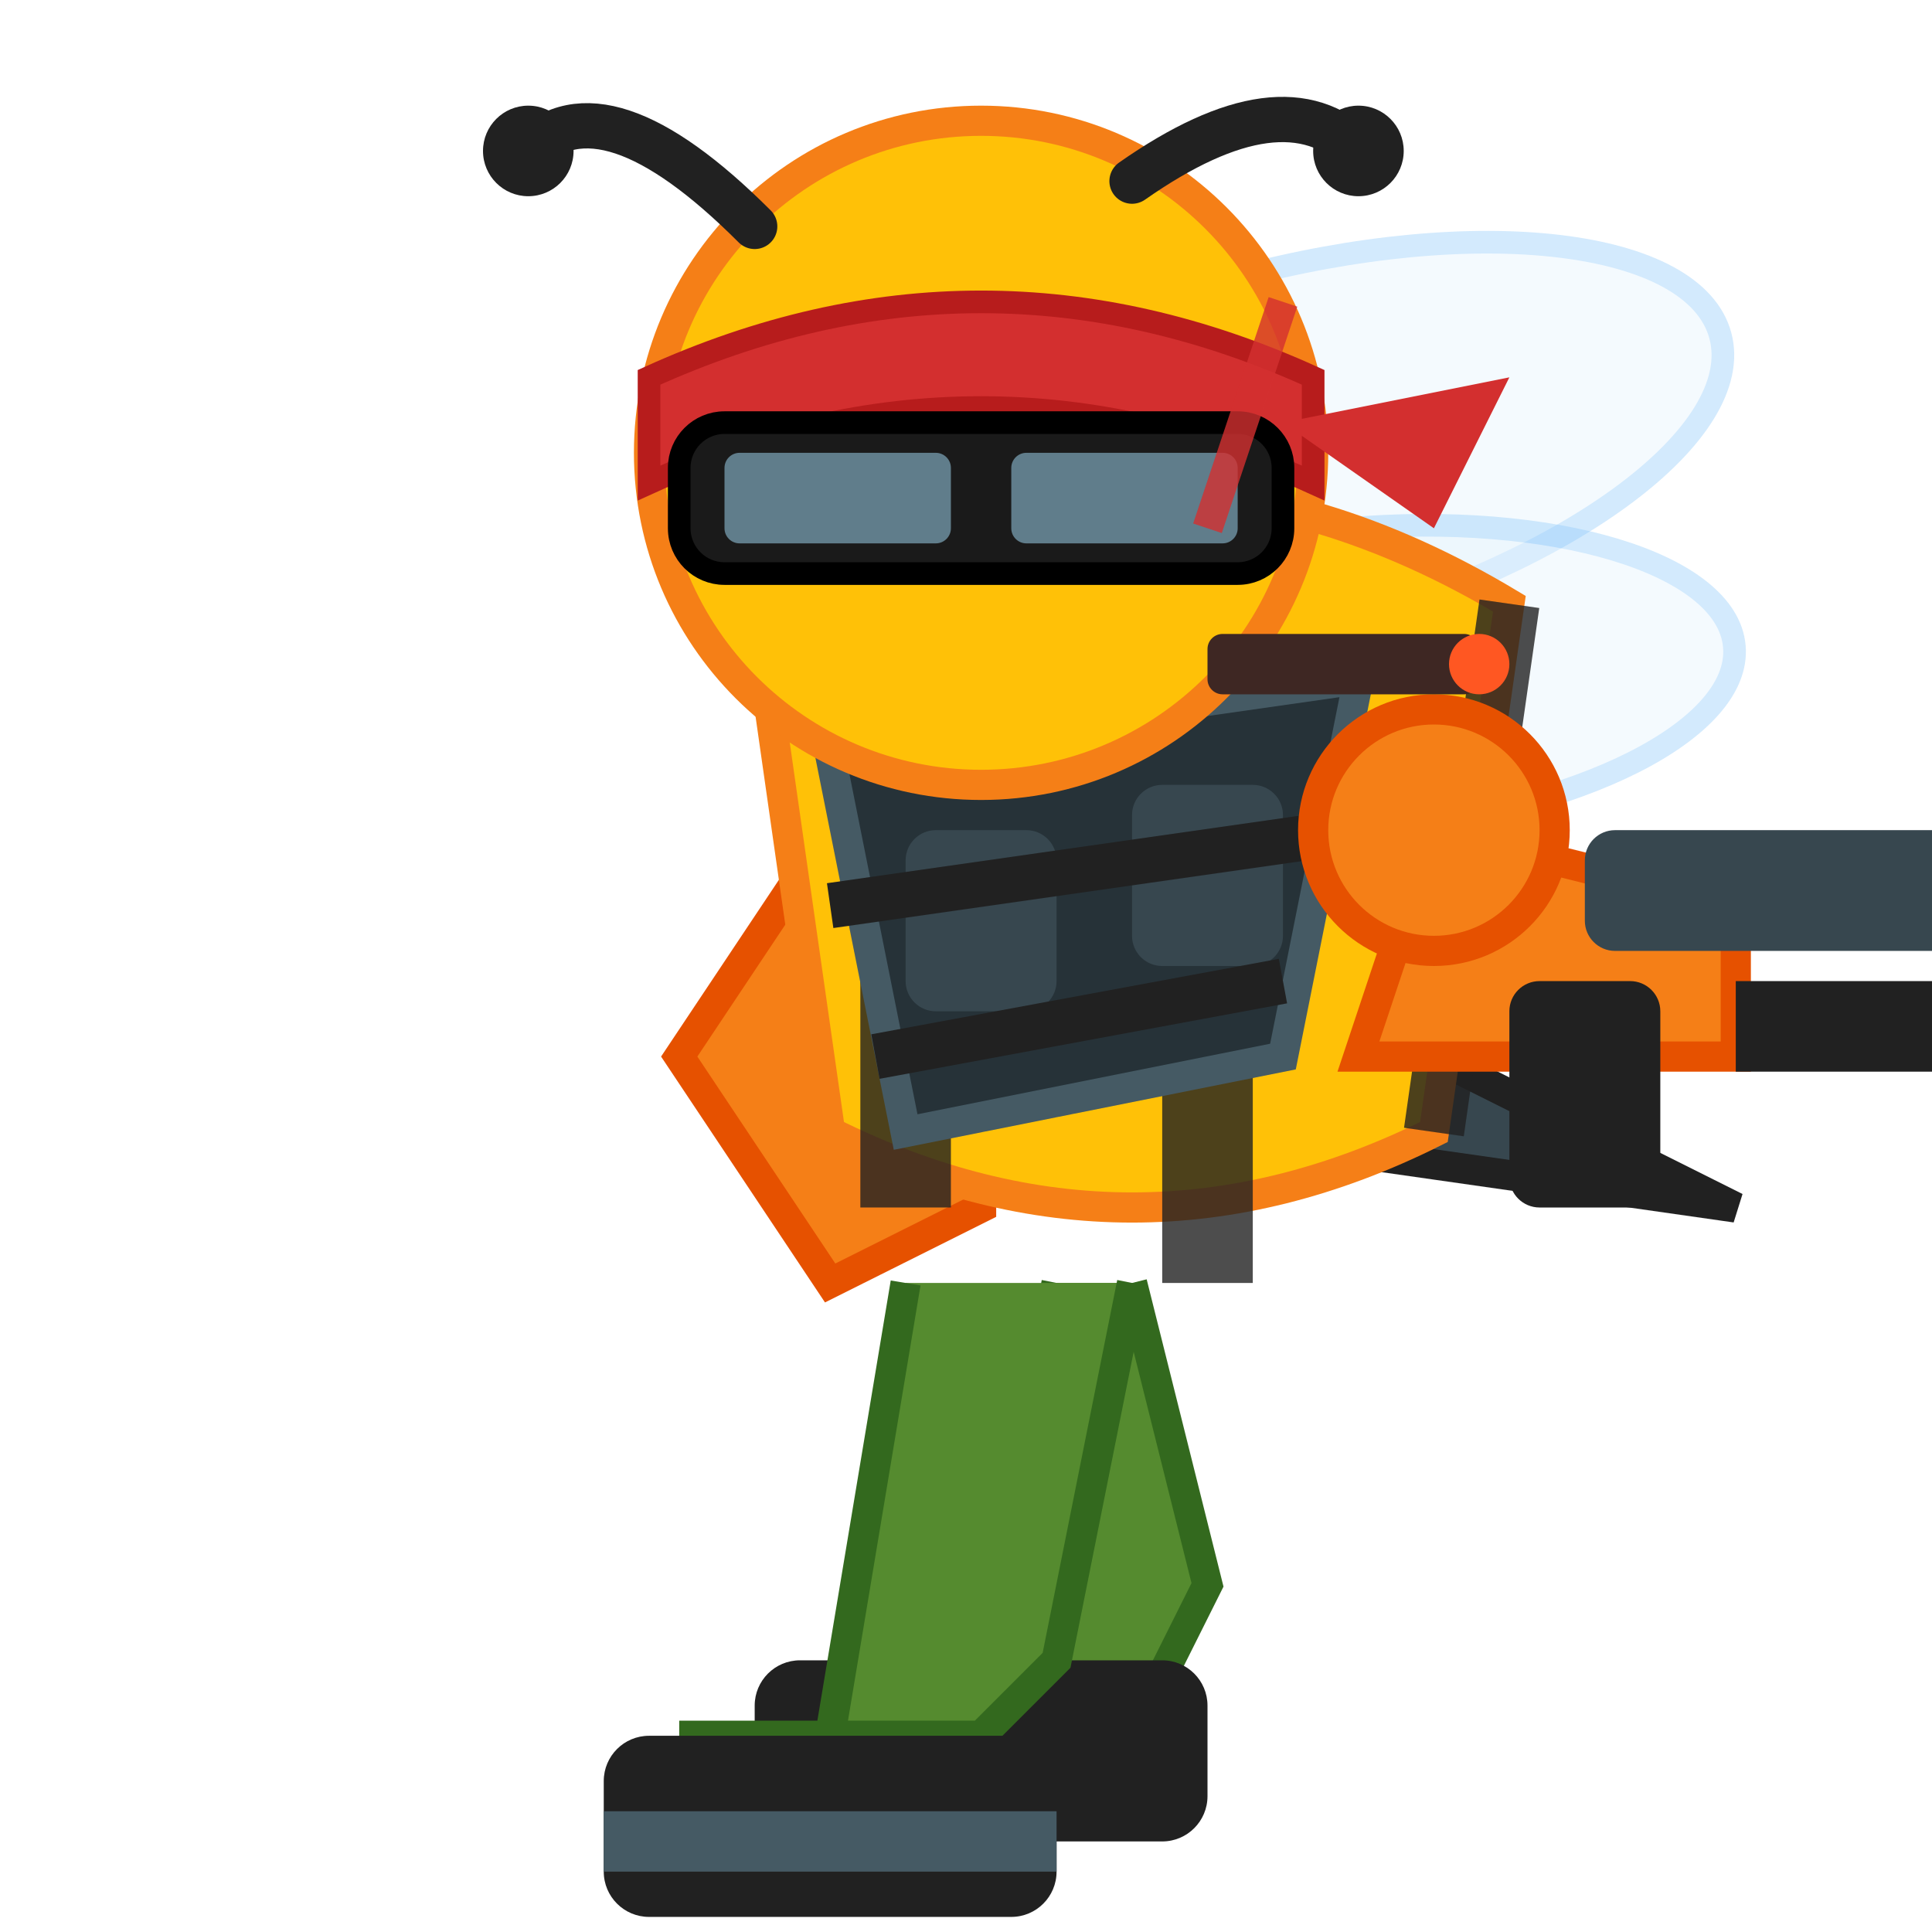
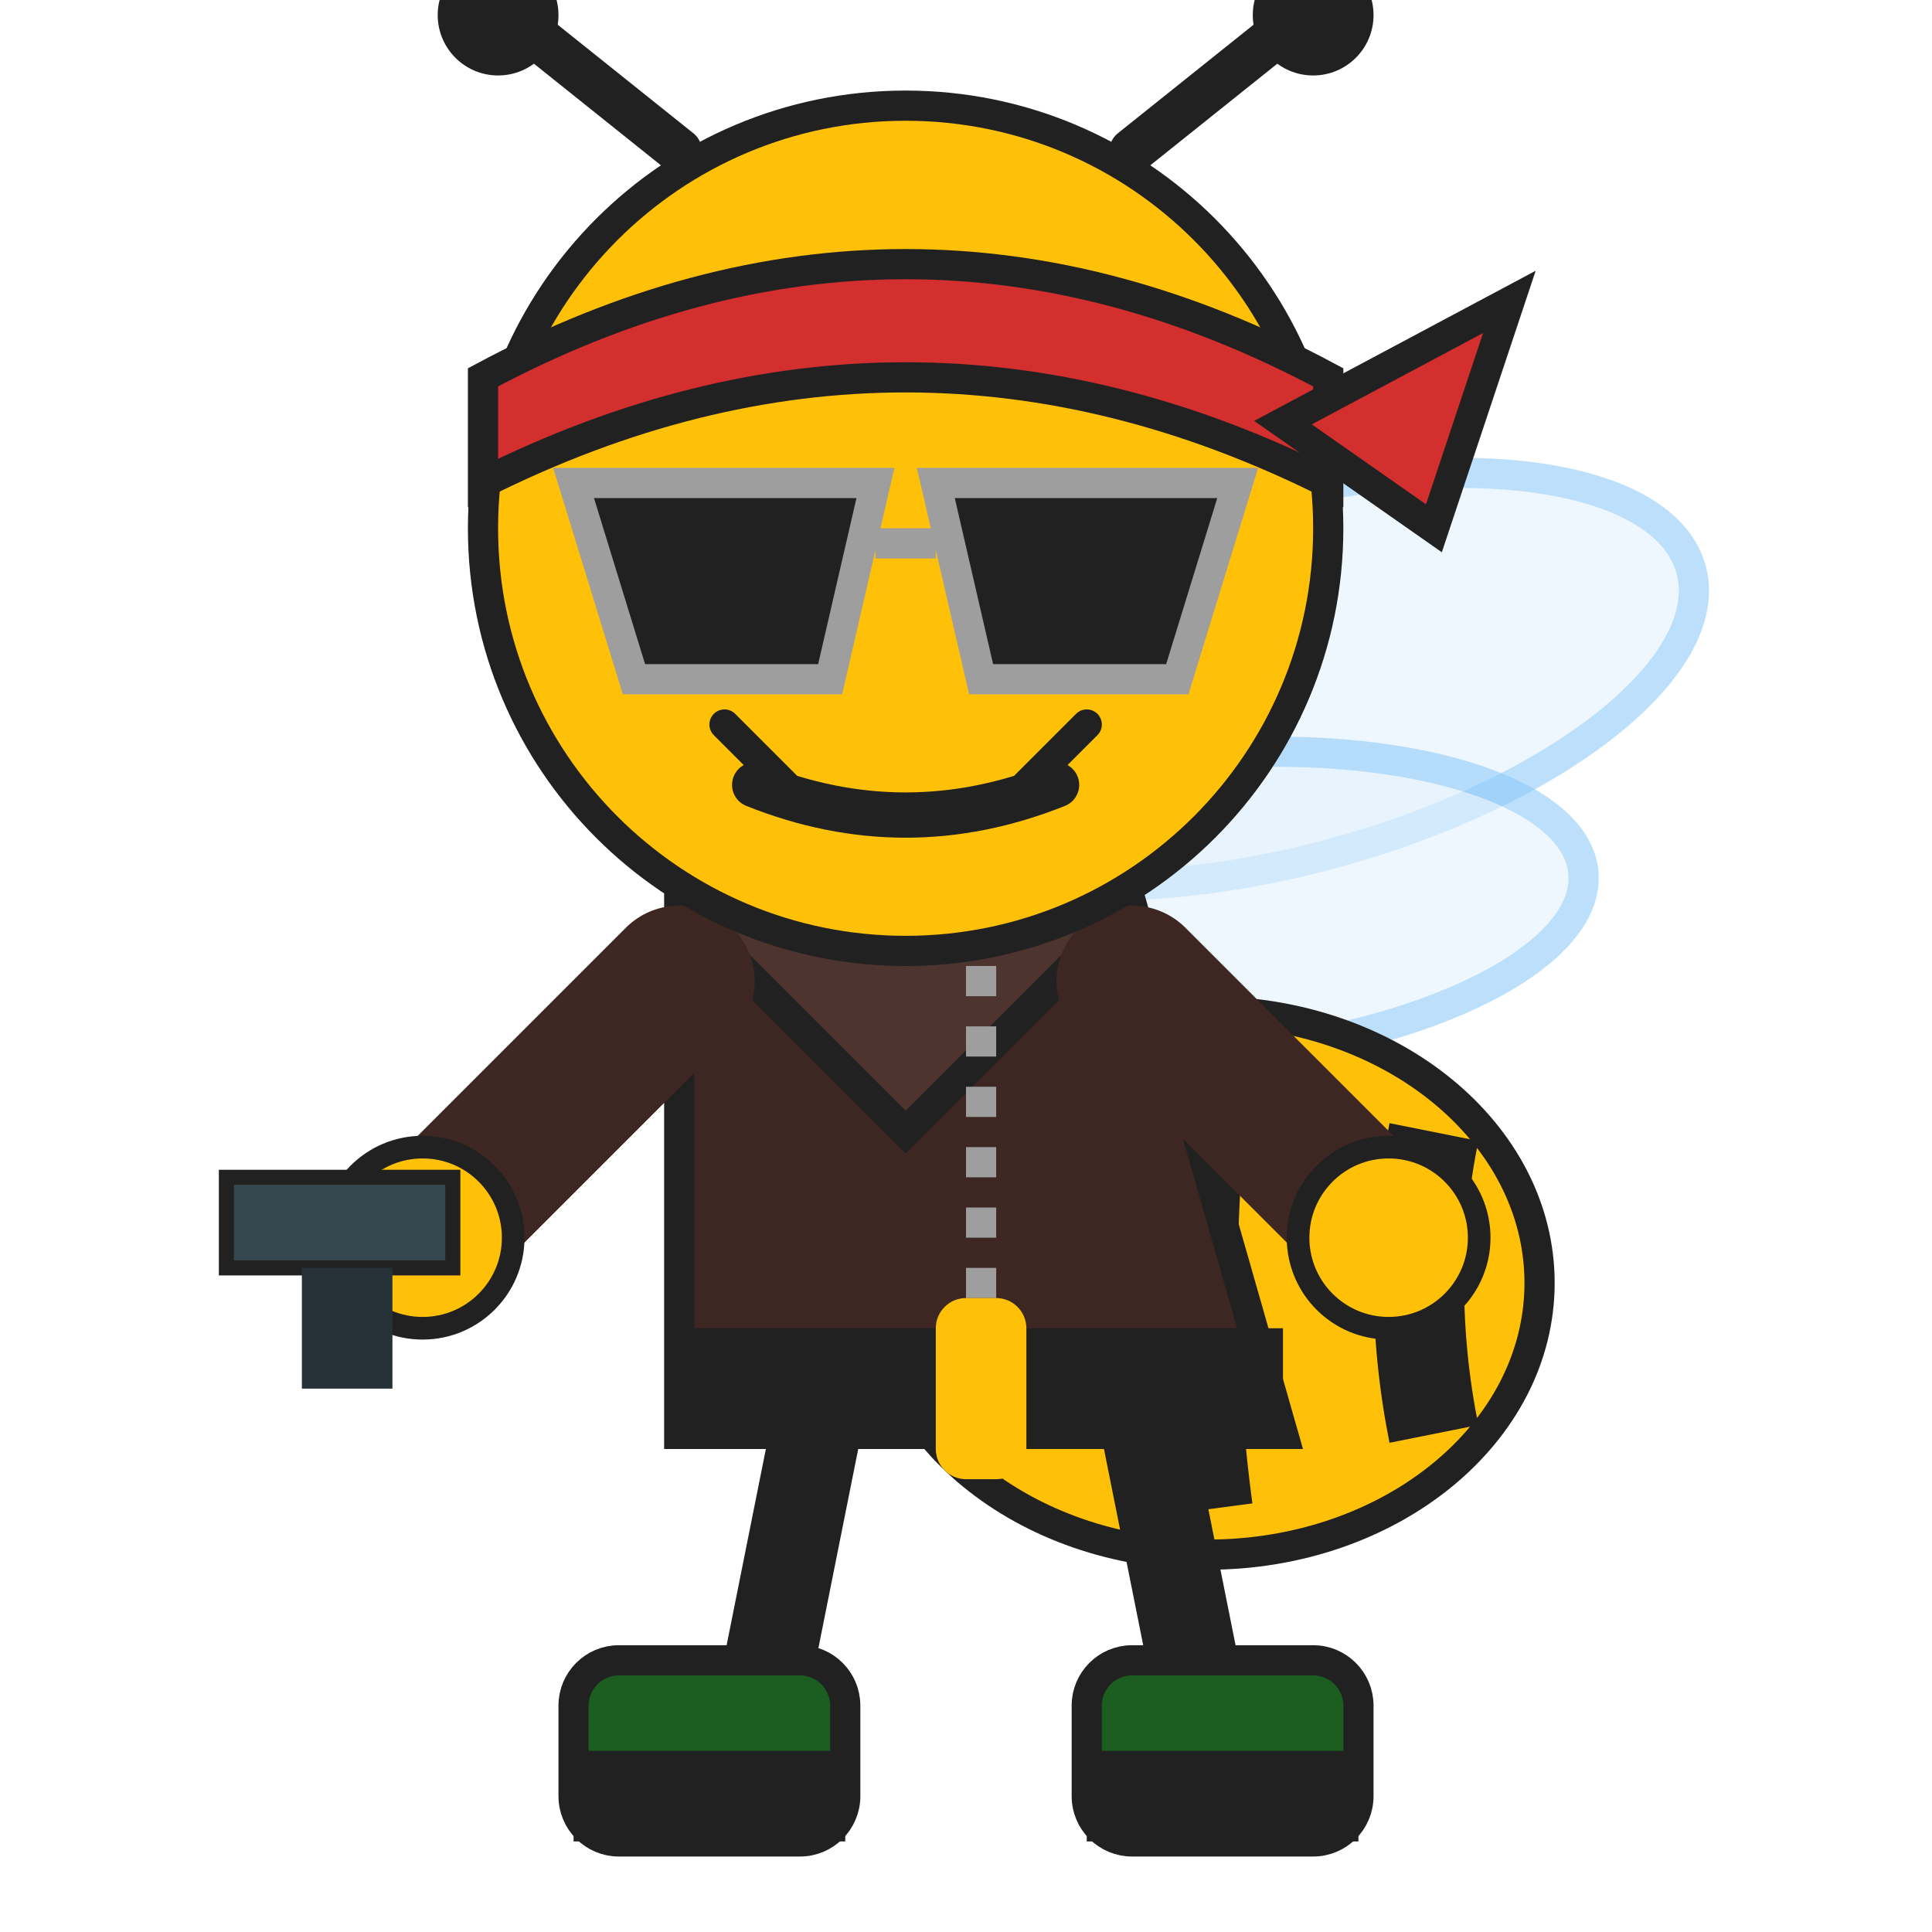
<svg xmlns="http://www.w3.org/2000/svg" width="128" height="128" viewBox="0 0 128 128">
-   <ellipse cx="85" cy="30" rx="30" ry="12" fill="#E3F2FD" opacity="0.4" stroke="#90CAF9" stroke-width="1.5" transform="rotate(-15 85 30)" />
-   <ellipse cx="90" cy="45" rx="25" ry="10" fill="#E3F2FD" opacity="0.4" stroke="#90CAF9" stroke-width="1.5" transform="rotate(-5 90 45)" />
-   <path d="M 85 65 L 115 80 L 80 75 Z" fill="#37474F" stroke="#212121" stroke-width="2" />
-   <path d="M 70 85 L 65 110 L 55 115 L 75 115 L 80 105 L 75 85" fill="#558B2F" stroke="#33691E" stroke-width="2" />
-   <rect x="50" y="110" width="30" height="12" fill="#212121" rx="3" />
-   <path d="M 55 55 L 45 70 L 55 85 L 65 80 L 65 65 Z" fill="#F57F17" stroke="#E65100" stroke-width="2" />
-   <path d="M 50 40 Q 75 25 100 40 L 95 75 Q 75 85 55 75 Z" fill="#FFC107" stroke="#F57F17" stroke-width="2" />
-   <path d="M 60 35 L 60 80" stroke="#212121" stroke-width="6" opacity="0.8" />
-   <path d="M 80 30 L 80 85" stroke="#212121" stroke-width="6" opacity="0.8" />
-   <path d="M 100 40 L 95 75" stroke="#212121" stroke-width="4" opacity="0.8" />
-   <path d="M 55 50 L 90 45 L 85 70 L 60 75 Z" fill="#263238" stroke="#455A64" stroke-width="2" />
-   <rect x="60" y="55" width="10" height="12" fill="#37474F" rx="2" />
-   <rect x="75" y="52" width="10" height="12" fill="#37474F" rx="2" />
-   <path d="M 55 60 L 90 55" stroke="#212121" stroke-width="3" />
-   <path d="M 58 70 L 85 65" stroke="#212121" stroke-width="3" />
-   <path d="M 60 85 L 55 115 L 45 115 L 65 115 L 70 110 L 75 85" fill="#558B2F" stroke="#33691E" stroke-width="2" />
-   <rect x="40" y="115" width="30" height="12" fill="#212121" rx="3" />
-   <rect x="40" y="120" width="30" height="4" fill="#455A64" />
-   <path d="M 95 55 L 115 60 L 115 70 L 90 70 Z" fill="#F57F17" stroke="#E65100" stroke-width="2" />
-   <circle cx="95" cy="55" r="8" fill="#F57F17" stroke="#E65100" stroke-width="2" />
-   <rect x="105" y="55" width="25" height="8" fill="#37474F" rx="2" />
-   <rect x="100" y="65" width="10" height="15" fill="#212121" rx="2" />
-   <rect x="115" y="65" width="15" height="6" fill="#212121" />
-   <circle cx="65" cy="30" r="22" fill="#FFC107" stroke="#F57F17" stroke-width="2" />
-   <path d="M 43 25 Q 65 15 87 25 L 87 32 Q 65 22 43 32 Z" fill="#D32F2F" stroke="#B71C1C" stroke-width="1.5" />
-   <path d="M 85 28 L 100 25 L 95 35 Z" fill="#D32F2F" />
-   <rect x="45" y="28" width="40" height="10" rx="3" fill="#1A1A1A" stroke="#000000" stroke-width="1.5" />
-   <rect x="48" y="30" width="15" height="6" fill="#607D8B" rx="1" />
-   <rect x="67" y="30" width="15" height="6" fill="#607D8B" rx="1" />
-   <rect x="80" y="42" width="18" height="4" fill="#3E2723" rx="1" />
-   <circle cx="98" cy="44" r="2" fill="#FF5722" />
-   <path d="M 50 15 Q 40 5 35 10" stroke="#212121" stroke-width="3" fill="none" stroke-linecap="round" />
-   <circle cx="35" cy="10" r="3" fill="#212121" />
-   <path d="M 75 12 Q 85 5 90 10" stroke="#212121" stroke-width="3" fill="none" stroke-linecap="round" />
-   <circle cx="90" cy="10" r="3" fill="#212121" />
-   <line x1="85" y1="20" x2="80" y2="35" stroke="#D32F2F" stroke-width="2" opacity="0.8" />
+   <ellipse cx="85" cy="45" rx="28" ry="12" fill="#E3F2FD" opacity="0.6" stroke="#90CAF9" stroke-width="2" transform="rotate(-15 85 45)" />
+   <ellipse cx="80" cy="60" rx="25" ry="10" fill="#E3F2FD" opacity="0.6" stroke="#90CAF9" stroke-width="2" transform="rotate(-5 80 60)" />
+   <ellipse cx="80" cy="85" rx="22" ry="18" fill="#FFC107" stroke="#212121" stroke-width="2" />
+   <path d="M 65 75 Q 63 85 65 95" stroke="#212121" stroke-width="6" fill="none" />
+   <path d="M 80 70 Q 78 85 80 100" stroke="#212121" stroke-width="6" fill="none" />
+   <path d="M 95 75 Q 93 85 95 95" stroke="#212121" stroke-width="6" fill="none" />
+   <path d="M 55 90 L 50 115 L 45 115" stroke="#212121" stroke-width="6" fill="none" stroke-linejoin="round" />
+   <rect x="38" y="110" width="18" height="12" rx="3" fill="#1B5E20" stroke="#212121" stroke-width="2" />
+   <rect x="38" y="116" width="18" height="6" fill="#212121" />
+   <path d="M 75 90 L 80 115 L 85 115" stroke="#212121" stroke-width="6" fill="none" stroke-linejoin="round" />
+   <rect x="72" y="110" width="18" height="12" rx="3" fill="#1B5E20" stroke="#212121" stroke-width="2" />
+   <rect x="72" y="116" width="18" height="6" fill="#212121" />
+   <path d="M 45 60 L 75 60 L 85 95 L 45 95 Z" fill="#3E2723" stroke="#212121" stroke-width="2" />
+   <path d="M 45 60 L 60 75 L 75 60" fill="#4E342E" stroke="#212121" stroke-width="2" />
+   <line x1="65" y1="60" x2="65" y2="95" stroke="#9E9E9E" stroke-width="2" stroke-dasharray="2,2" />
+   <rect x="45" y="88" width="40" height="8" fill="#212121" />
+   <rect x="62" y="86" width="6" height="12" rx="2" fill="#FFC107" />
+   <path d="M 45 65 L 30 80" stroke="#3E2723" stroke-width="10" stroke-linecap="round" />
+   <circle cx="28" cy="82" r="6" fill="#FFC107" stroke="#212121" stroke-width="1.5" />
+   <rect x="15" y="78" width="15" height="6" fill="#37474F" stroke="#212121" stroke-width="1" />
+   <rect x="20" y="84" width="6" height="8" fill="#263238" />
+   <path d="M 75 65 L 90 80" stroke="#3E2723" stroke-width="10" stroke-linecap="round" />
+   <circle cx="92" cy="82" r="6" fill="#FFC107" stroke="#212121" stroke-width="1.5" />
+   <circle cx="60" cy="35" r="28" fill="#FFC107" stroke="#212121" stroke-width="2" />
+   <path d="M 32 25 Q 60 10 88 25 L 88 32 Q 60 18 32 32 Z" fill="#D32F2F" stroke="#212121" stroke-width="2" />
+   <path d="M 85 28 L 100 20 L 95 35 Z" fill="#D32F2F" stroke="#212121" stroke-width="2" />
+   <path d="M 38 32 L 58 32 L 55 45 L 42 45 Z" fill="#212121" stroke="#9E9E9E" stroke-width="2" />
+   <path d="M 62 32 L 82 32 L 78 45 L 65 45 Z" fill="#212121" stroke="#9E9E9E" stroke-width="2" />
+   <line x1="58" y1="36" x2="62" y2="36" stroke="#9E9E9E" stroke-width="2" />
+   <path d="M 50 52 Q 60 56 70 52" stroke="#212121" stroke-width="3" fill="none" stroke-linecap="round" />
+   <path d="M 48 48 L 52 52 M 72 48 L 68 52" stroke="#212121" stroke-width="2" stroke-linecap="round" />
+   <line x1="45" y1="10" x2="35" y2="2" stroke="#212121" stroke-width="3" stroke-linecap="round" />
+   <circle cx="33" cy="1" r="4" fill="#212121" />
+   <line x1="75" y1="10" x2="85" y2="2" stroke="#212121" stroke-width="3" stroke-linecap="round" />
+   <circle cx="87" cy="1" r="4" fill="#212121" />
</svg>
